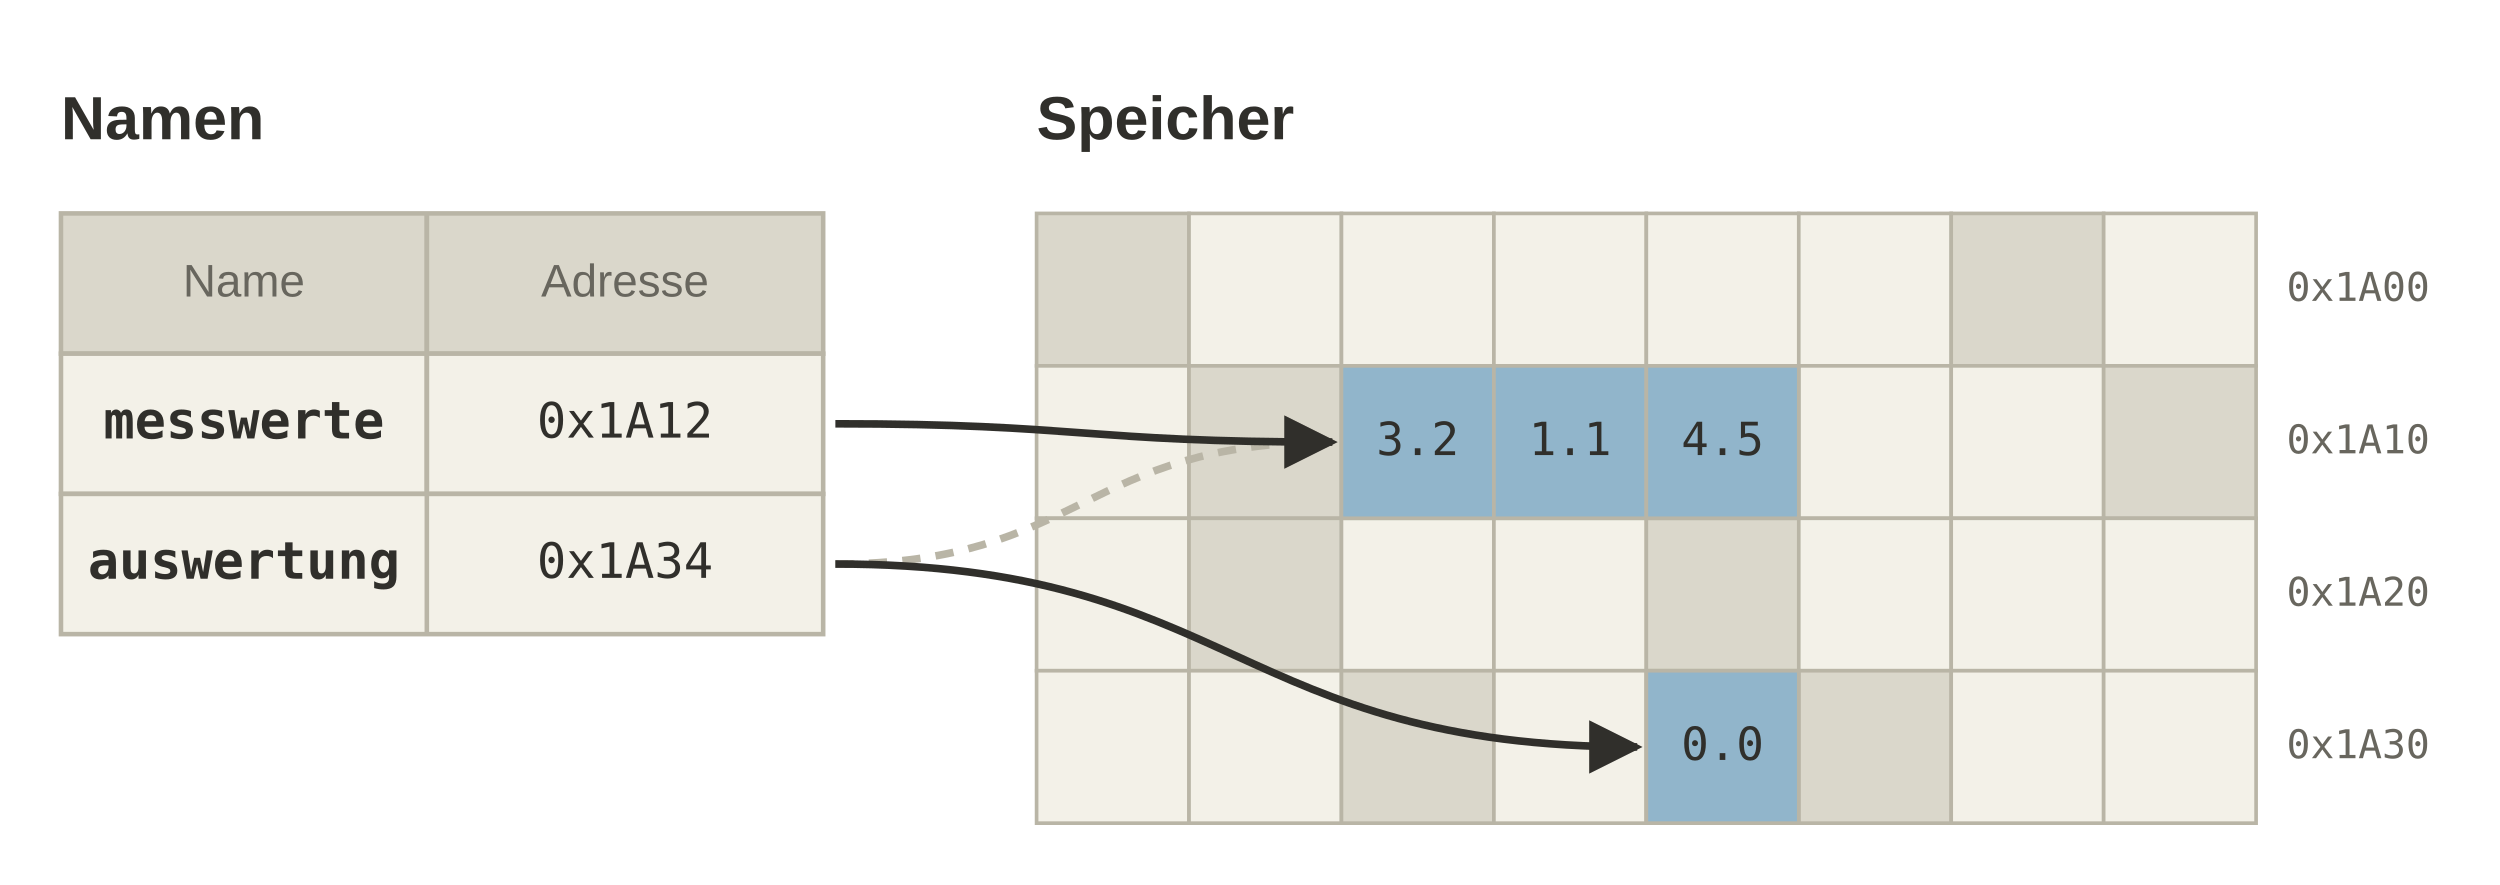
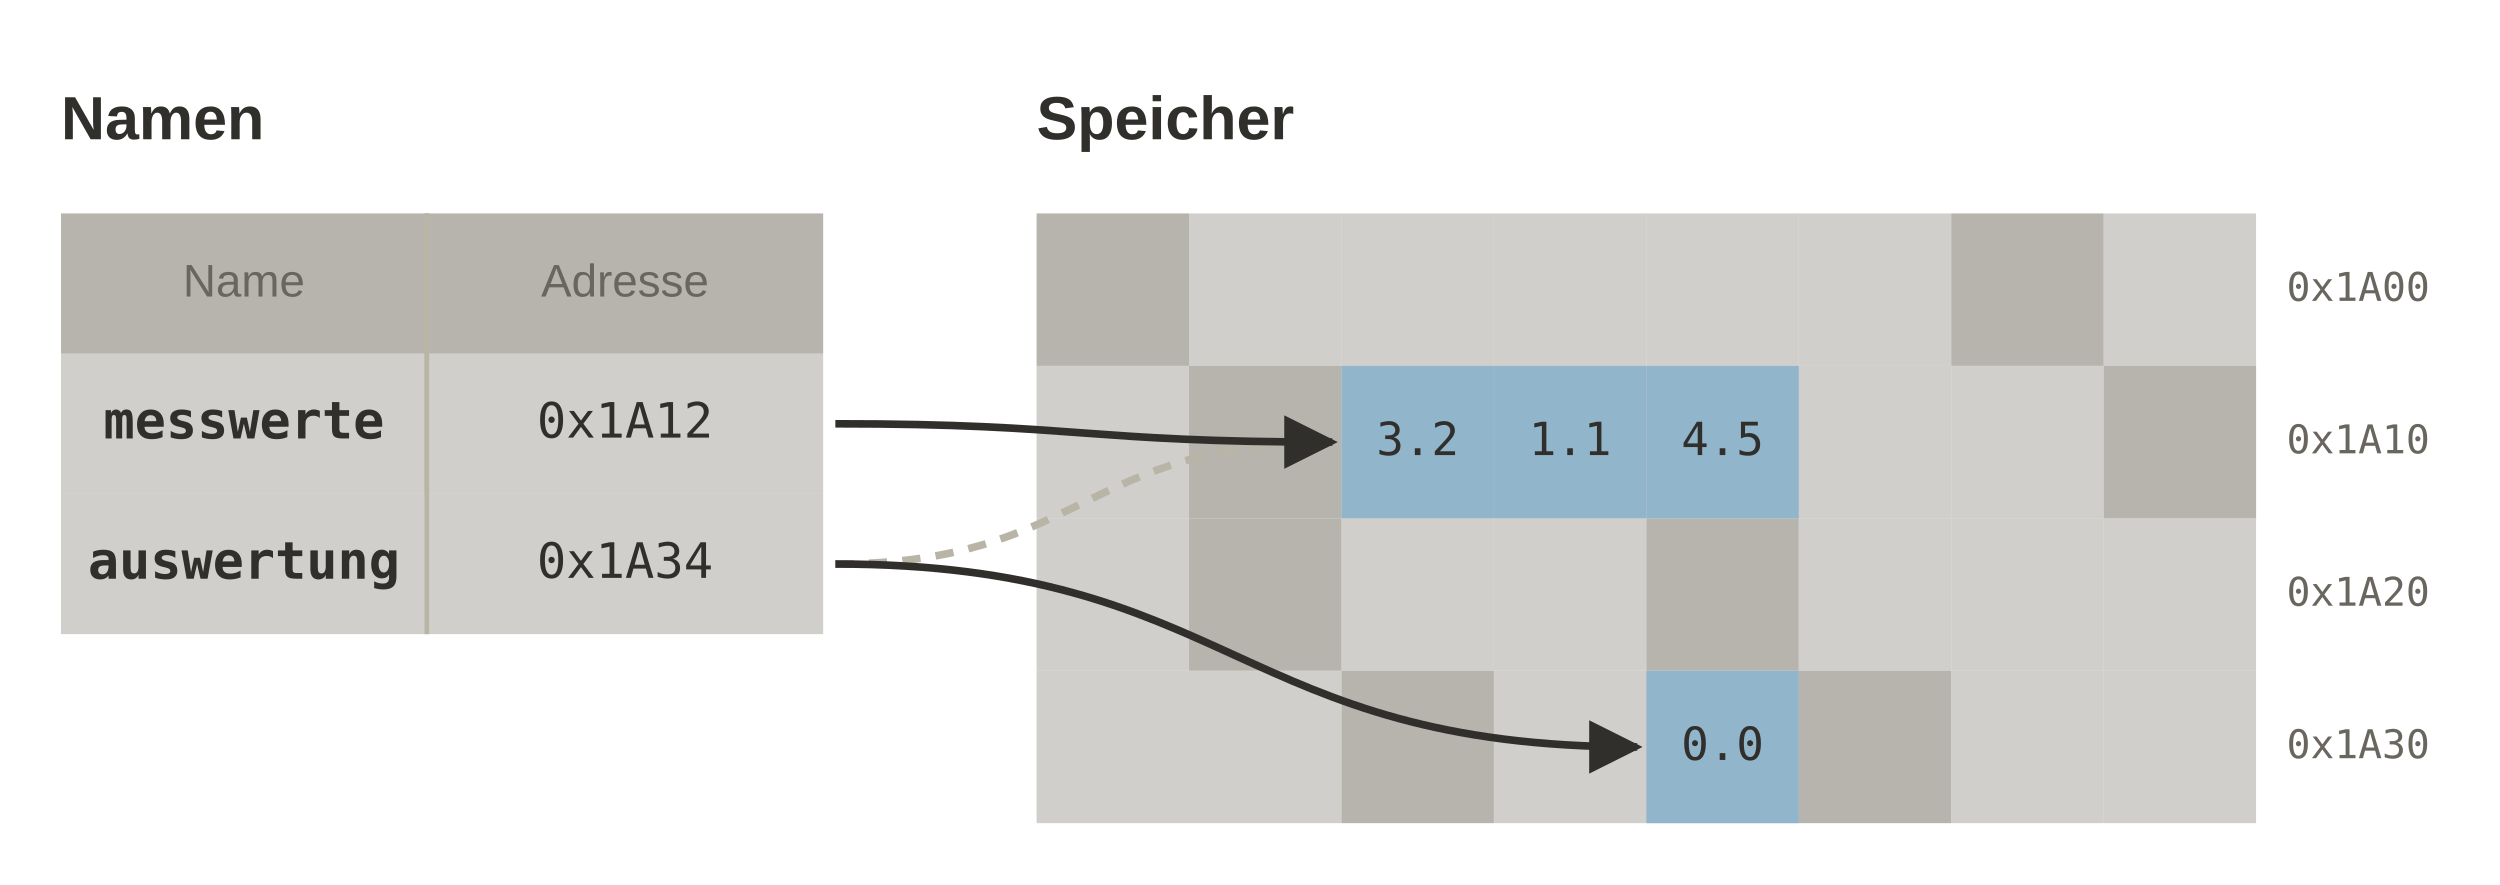
<svg xmlns="http://www.w3.org/2000/svg" viewBox="0 0 820 290" width="820" height="290">
  <defs>
    <marker id="ah" viewBox="0 0 10 10" refX="9" refY="5" markerWidth="7" markerHeight="7" orient="auto-start-reverse">
      <path d="M0,0 L10,5 L0,10 z" fill="#302F2B" />
    </marker>
    <marker id="ahg" viewBox="0 0 10 10" refX="9" refY="5" markerWidth="7" markerHeight="7" orient="auto-start-reverse">
-       <path d="M0,0 L10,5 L0,10 z" fill="#B9B5A6" />
+       <path d="M0,0 L10,5 L0,10 z" fill="#99958C" />
    </marker>
  </defs>
  <text x="20" y="40" font-family="'DIN Pro','DINPro',Arial,sans-serif" font-size="20" fill="#302F2B" text-anchor="start" dominant-baseline="middle" font-weight="bold" style="font-variant-ligatures:none;font-feature-settings:'liga' 0,'clig' 0">Namen</text>
  <text x="340" y="40" font-family="'DIN Pro','DINPro',Arial,sans-serif" font-size="20" fill="#302F2B" text-anchor="start" dominant-baseline="middle" font-weight="bold" style="font-variant-ligatures:none;font-feature-settings:'liga' 0,'clig' 0">Speicher</text>
-   <rect x="20" y="70" width="250" height="46" fill="#DAD7CB" stroke="#B9B5A6" stroke-width="1.5" />
+   <rect x="20" y="70" width="250" height="46" fill="#99958C" fill-opacity="0.7" />
  <text x="80" y="93.0" font-family="'DIN Pro','DINPro',Arial,sans-serif" font-size="15" fill="#68665E" text-anchor="middle" dominant-baseline="middle" font-weight="normal" style="font-variant-ligatures:none;font-feature-settings:'liga' 0,'clig' 0">Name</text>
  <text x="205" y="93.0" font-family="'DIN Pro','DINPro',Arial,sans-serif" font-size="15" fill="#68665E" text-anchor="middle" dominant-baseline="middle" font-weight="normal" style="font-variant-ligatures:none;font-feature-settings:'liga' 0,'clig' 0">Adresse</text>
-   <rect x="20" y="116" width="250" height="46" fill="#F3F1E8" stroke="#B9B5A6" stroke-width="1.5" />
+   <rect x="20" y="116" width="250" height="46" fill="#99958C" fill-opacity="0.45" />
  <line x1="140" y1="70" x2="140" y2="162" stroke="#B9B5A6" stroke-width="1.5" />
  <text x="80" y="139.0" font-family="Menlo,Consolas,monospace" font-size="17" fill="#302F2B" text-anchor="middle" dominant-baseline="middle" font-weight="bold" style="font-variant-ligatures:none;font-feature-settings:'liga' 0,'clig' 0">messwerte</text>
  <text x="205" y="139.0" font-family="Menlo,Consolas,monospace" font-size="16" fill="#302F2B" text-anchor="middle" dominant-baseline="middle" font-weight="normal" style="font-variant-ligatures:none;font-feature-settings:'liga' 0,'clig' 0">0x1A12</text>
-   <rect x="20" y="162" width="250" height="46" fill="#F3F1E8" stroke="#B9B5A6" stroke-width="1.5" />
+   <rect x="20" y="162" width="250" height="46" fill="#99958C" fill-opacity="0.45" />
  <line x1="140" y1="70" x2="140" y2="208" stroke="#B9B5A6" stroke-width="1.5" />
  <text x="80" y="185.0" font-family="Menlo,Consolas,monospace" font-size="17" fill="#302F2B" text-anchor="middle" dominant-baseline="middle" font-weight="bold" style="font-variant-ligatures:none;font-feature-settings:'liga' 0,'clig' 0">auswertung</text>
  <text x="205" y="185.0" font-family="Menlo,Consolas,monospace" font-size="16" fill="#302F2B" text-anchor="middle" dominant-baseline="middle" font-weight="normal" style="font-variant-ligatures:none;font-feature-settings:'liga' 0,'clig' 0">0x1A34</text>
-   <rect x="340" y="70" width="50" height="50" fill="#DAD7CB" stroke="#B9B5A6" stroke-width="1.2" />
-   <rect x="390" y="70" width="50" height="50" fill="#F3F1E8" stroke="#B9B5A6" stroke-width="1.2" />
-   <rect x="440" y="70" width="50" height="50" fill="#F3F1E8" stroke="#B9B5A6" stroke-width="1.2" />
-   <rect x="490" y="70" width="50" height="50" fill="#F3F1E8" stroke="#B9B5A6" stroke-width="1.2" />
-   <rect x="540" y="70" width="50" height="50" fill="#F3F1E8" stroke="#B9B5A6" stroke-width="1.2" />
-   <rect x="590" y="70" width="50" height="50" fill="#F3F1E8" stroke="#B9B5A6" stroke-width="1.2" />
-   <rect x="640" y="70" width="50" height="50" fill="#DAD7CB" stroke="#B9B5A6" stroke-width="1.2" />
-   <rect x="690" y="70" width="50" height="50" fill="#F3F1E8" stroke="#B9B5A6" stroke-width="1.2" />
-   <rect x="340" y="120" width="50" height="50" fill="#F3F1E8" stroke="#B9B5A6" stroke-width="1.2" />
-   <rect x="390" y="120" width="50" height="50" fill="#DAD7CB" stroke="#B9B5A6" stroke-width="1.2" />
-   <rect x="440" y="120" width="50" height="50" fill="#F3F1E8" stroke="#B9B5A6" stroke-width="1.2" />
-   <rect x="490" y="120" width="50" height="50" fill="#F3F1E8" stroke="#B9B5A6" stroke-width="1.2" />
-   <rect x="540" y="120" width="50" height="50" fill="#F3F1E8" stroke="#B9B5A6" stroke-width="1.2" />
-   <rect x="590" y="120" width="50" height="50" fill="#F3F1E8" stroke="#B9B5A6" stroke-width="1.2" />
-   <rect x="640" y="120" width="50" height="50" fill="#F3F1E8" stroke="#B9B5A6" stroke-width="1.2" />
-   <rect x="690" y="120" width="50" height="50" fill="#DAD7CB" stroke="#B9B5A6" stroke-width="1.2" />
-   <rect x="340" y="170" width="50" height="50" fill="#F3F1E8" stroke="#B9B5A6" stroke-width="1.2" />
-   <rect x="390" y="170" width="50" height="50" fill="#DAD7CB" stroke="#B9B5A6" stroke-width="1.2" />
-   <rect x="440" y="170" width="50" height="50" fill="#F3F1E8" stroke="#B9B5A6" stroke-width="1.2" />
-   <rect x="490" y="170" width="50" height="50" fill="#F3F1E8" stroke="#B9B5A6" stroke-width="1.2" />
-   <rect x="540" y="170" width="50" height="50" fill="#DAD7CB" stroke="#B9B5A6" stroke-width="1.2" />
-   <rect x="590" y="170" width="50" height="50" fill="#F3F1E8" stroke="#B9B5A6" stroke-width="1.2" />
-   <rect x="640" y="170" width="50" height="50" fill="#F3F1E8" stroke="#B9B5A6" stroke-width="1.2" />
-   <rect x="690" y="170" width="50" height="50" fill="#F3F1E8" stroke="#B9B5A6" stroke-width="1.2" />
-   <rect x="340" y="220" width="50" height="50" fill="#F3F1E8" stroke="#B9B5A6" stroke-width="1.2" />
-   <rect x="390" y="220" width="50" height="50" fill="#F3F1E8" stroke="#B9B5A6" stroke-width="1.2" />
-   <rect x="440" y="220" width="50" height="50" fill="#DAD7CB" stroke="#B9B5A6" stroke-width="1.2" />
-   <rect x="490" y="220" width="50" height="50" fill="#F3F1E8" stroke="#B9B5A6" stroke-width="1.2" />
-   <rect x="540" y="220" width="50" height="50" fill="#F3F1E8" stroke="#B9B5A6" stroke-width="1.2" />
-   <rect x="590" y="220" width="50" height="50" fill="#DAD7CB" stroke="#B9B5A6" stroke-width="1.2" />
-   <rect x="640" y="220" width="50" height="50" fill="#F3F1E8" stroke="#B9B5A6" stroke-width="1.2" />
-   <rect x="690" y="220" width="50" height="50" fill="#F3F1E8" stroke="#B9B5A6" stroke-width="1.2" />
+   <rect x="340" y="70" width="50" height="50" fill="#99958C" fill-opacity="0.7" />
+   <rect x="390" y="70" width="50" height="50" fill="#99958C" fill-opacity="0.45" />
+   <rect x="440" y="70" width="50" height="50" fill="#99958C" fill-opacity="0.45" />
+   <rect x="490" y="70" width="50" height="50" fill="#99958C" fill-opacity="0.45" />
+   <rect x="540" y="70" width="50" height="50" fill="#99958C" fill-opacity="0.45" />
+   <rect x="590" y="70" width="50" height="50" fill="#99958C" fill-opacity="0.45" />
+   <rect x="640" y="70" width="50" height="50" fill="#99958C" fill-opacity="0.7" />
+   <rect x="690" y="70" width="50" height="50" fill="#99958C" fill-opacity="0.45" />
+   <rect x="340" y="120" width="50" height="50" fill="#99958C" fill-opacity="0.45" />
+   <rect x="390" y="120" width="50" height="50" fill="#99958C" fill-opacity="0.7" />
+   <rect x="440" y="120" width="50" height="50" fill="#99958C" fill-opacity="0.45" />
+   <rect x="490" y="120" width="50" height="50" fill="#99958C" fill-opacity="0.45" />
+   <rect x="540" y="120" width="50" height="50" fill="#99958C" fill-opacity="0.45" />
+   <rect x="590" y="120" width="50" height="50" fill="#99958C" fill-opacity="0.45" />
+   <rect x="640" y="120" width="50" height="50" fill="#99958C" fill-opacity="0.45" />
+   <rect x="690" y="120" width="50" height="50" fill="#99958C" fill-opacity="0.7" />
+   <rect x="340" y="170" width="50" height="50" fill="#99958C" fill-opacity="0.45" />
+   <rect x="390" y="170" width="50" height="50" fill="#99958C" fill-opacity="0.7" />
+   <rect x="440" y="170" width="50" height="50" fill="#99958C" fill-opacity="0.45" />
+   <rect x="490" y="170" width="50" height="50" fill="#99958C" fill-opacity="0.45" />
+   <rect x="540" y="170" width="50" height="50" fill="#99958C" fill-opacity="0.7" />
+   <rect x="590" y="170" width="50" height="50" fill="#99958C" fill-opacity="0.45" />
+   <rect x="640" y="170" width="50" height="50" fill="#99958C" fill-opacity="0.45" />
+   <rect x="690" y="170" width="50" height="50" fill="#99958C" fill-opacity="0.45" />
+   <rect x="340" y="220" width="50" height="50" fill="#99958C" fill-opacity="0.45" />
+   <rect x="390" y="220" width="50" height="50" fill="#99958C" fill-opacity="0.45" />
+   <rect x="440" y="220" width="50" height="50" fill="#99958C" fill-opacity="0.7" />
+   <rect x="490" y="220" width="50" height="50" fill="#99958C" fill-opacity="0.45" />
+   <rect x="540" y="220" width="50" height="50" fill="#99958C" fill-opacity="0.45" />
+   <rect x="590" y="220" width="50" height="50" fill="#99958C" fill-opacity="0.7" />
+   <rect x="640" y="220" width="50" height="50" fill="#99958C" fill-opacity="0.45" />
+   <rect x="690" y="220" width="50" height="50" fill="#99958C" fill-opacity="0.45" />
  <text x="750" y="95.0" font-family="Menlo,Consolas,monospace" font-size="13" fill="#68665E" text-anchor="start" dominant-baseline="middle" font-weight="normal" style="font-variant-ligatures:none;font-feature-settings:'liga' 0,'clig' 0">0x1A00</text>
  <text x="750" y="145.0" font-family="Menlo,Consolas,monospace" font-size="13" fill="#68665E" text-anchor="start" dominant-baseline="middle" font-weight="normal" style="font-variant-ligatures:none;font-feature-settings:'liga' 0,'clig' 0">0x1A10</text>
  <text x="750" y="195.0" font-family="Menlo,Consolas,monospace" font-size="13" fill="#68665E" text-anchor="start" dominant-baseline="middle" font-weight="normal" style="font-variant-ligatures:none;font-feature-settings:'liga' 0,'clig' 0">0x1A20</text>
  <text x="750" y="245.0" font-family="Menlo,Consolas,monospace" font-size="13" fill="#68665E" text-anchor="start" dominant-baseline="middle" font-weight="normal" style="font-variant-ligatures:none;font-feature-settings:'liga' 0,'clig' 0">0x1A30</text>
-   <rect x="440" y="120" width="50" height="50" fill="#91B5CB" stroke="#B9B5A6" stroke-width="1.2" />
+   <rect x="440" y="120" width="50" height="50" fill="#91B5CB" />
  <text x="465.0" y="145.0" font-family="Menlo,Consolas,monospace" font-size="15" fill="#302F2B" text-anchor="middle" dominant-baseline="middle" font-weight="normal" style="font-variant-ligatures:none;font-feature-settings:'liga' 0,'clig' 0">3.2</text>
-   <rect x="490" y="120" width="50" height="50" fill="#91B5CB" stroke="#B9B5A6" stroke-width="1.2" />
+   <rect x="490" y="120" width="50" height="50" fill="#91B5CB" />
  <text x="515.0" y="145.0" font-family="Menlo,Consolas,monospace" font-size="15" fill="#302F2B" text-anchor="middle" dominant-baseline="middle" font-weight="normal" style="font-variant-ligatures:none;font-feature-settings:'liga' 0,'clig' 0">1.1</text>
-   <rect x="540" y="120" width="50" height="50" fill="#91B5CB" stroke="#B9B5A6" stroke-width="1.2" />
+   <rect x="540" y="120" width="50" height="50" fill="#91B5CB" />
  <text x="565.0" y="145.0" font-family="Menlo,Consolas,monospace" font-size="15" fill="#302F2B" text-anchor="middle" dominant-baseline="middle" font-weight="normal" style="font-variant-ligatures:none;font-feature-settings:'liga' 0,'clig' 0">4.5</text>
-   <rect x="540" y="220" width="50" height="50" fill="#91B5CB" stroke="#B9B5A6" stroke-width="1.2" />
+   <rect x="540" y="220" width="50" height="50" fill="#91B5CB" />
  <text x="565.0" y="245.0" font-family="Menlo,Consolas,monospace" font-size="15" fill="#302F2B" text-anchor="middle" dominant-baseline="middle" font-weight="normal" style="font-variant-ligatures:none;font-feature-settings:'liga' 0,'clig' 0">0.0</text>
  <path d="M274,185.0 C355.0,185.0 355.0,145.0 437,145.0" fill="none" stroke-width="2.5" stroke="#B9B5A6" stroke-dasharray="6 5" marker-end="url(#ahg)" />
  <path d="M274,139.0 C355.0,139.0 355.0,145.0 437,145.0" fill="none" stroke-width="2.5" stroke="#302F2B" marker-end="url(#ah)" />
  <path d="M274,185.0 C405.0,185.0 405.0,245.0 537,245.0" fill="none" stroke-width="2.5" stroke="#302F2B" marker-end="url(#ah)" />
</svg>
